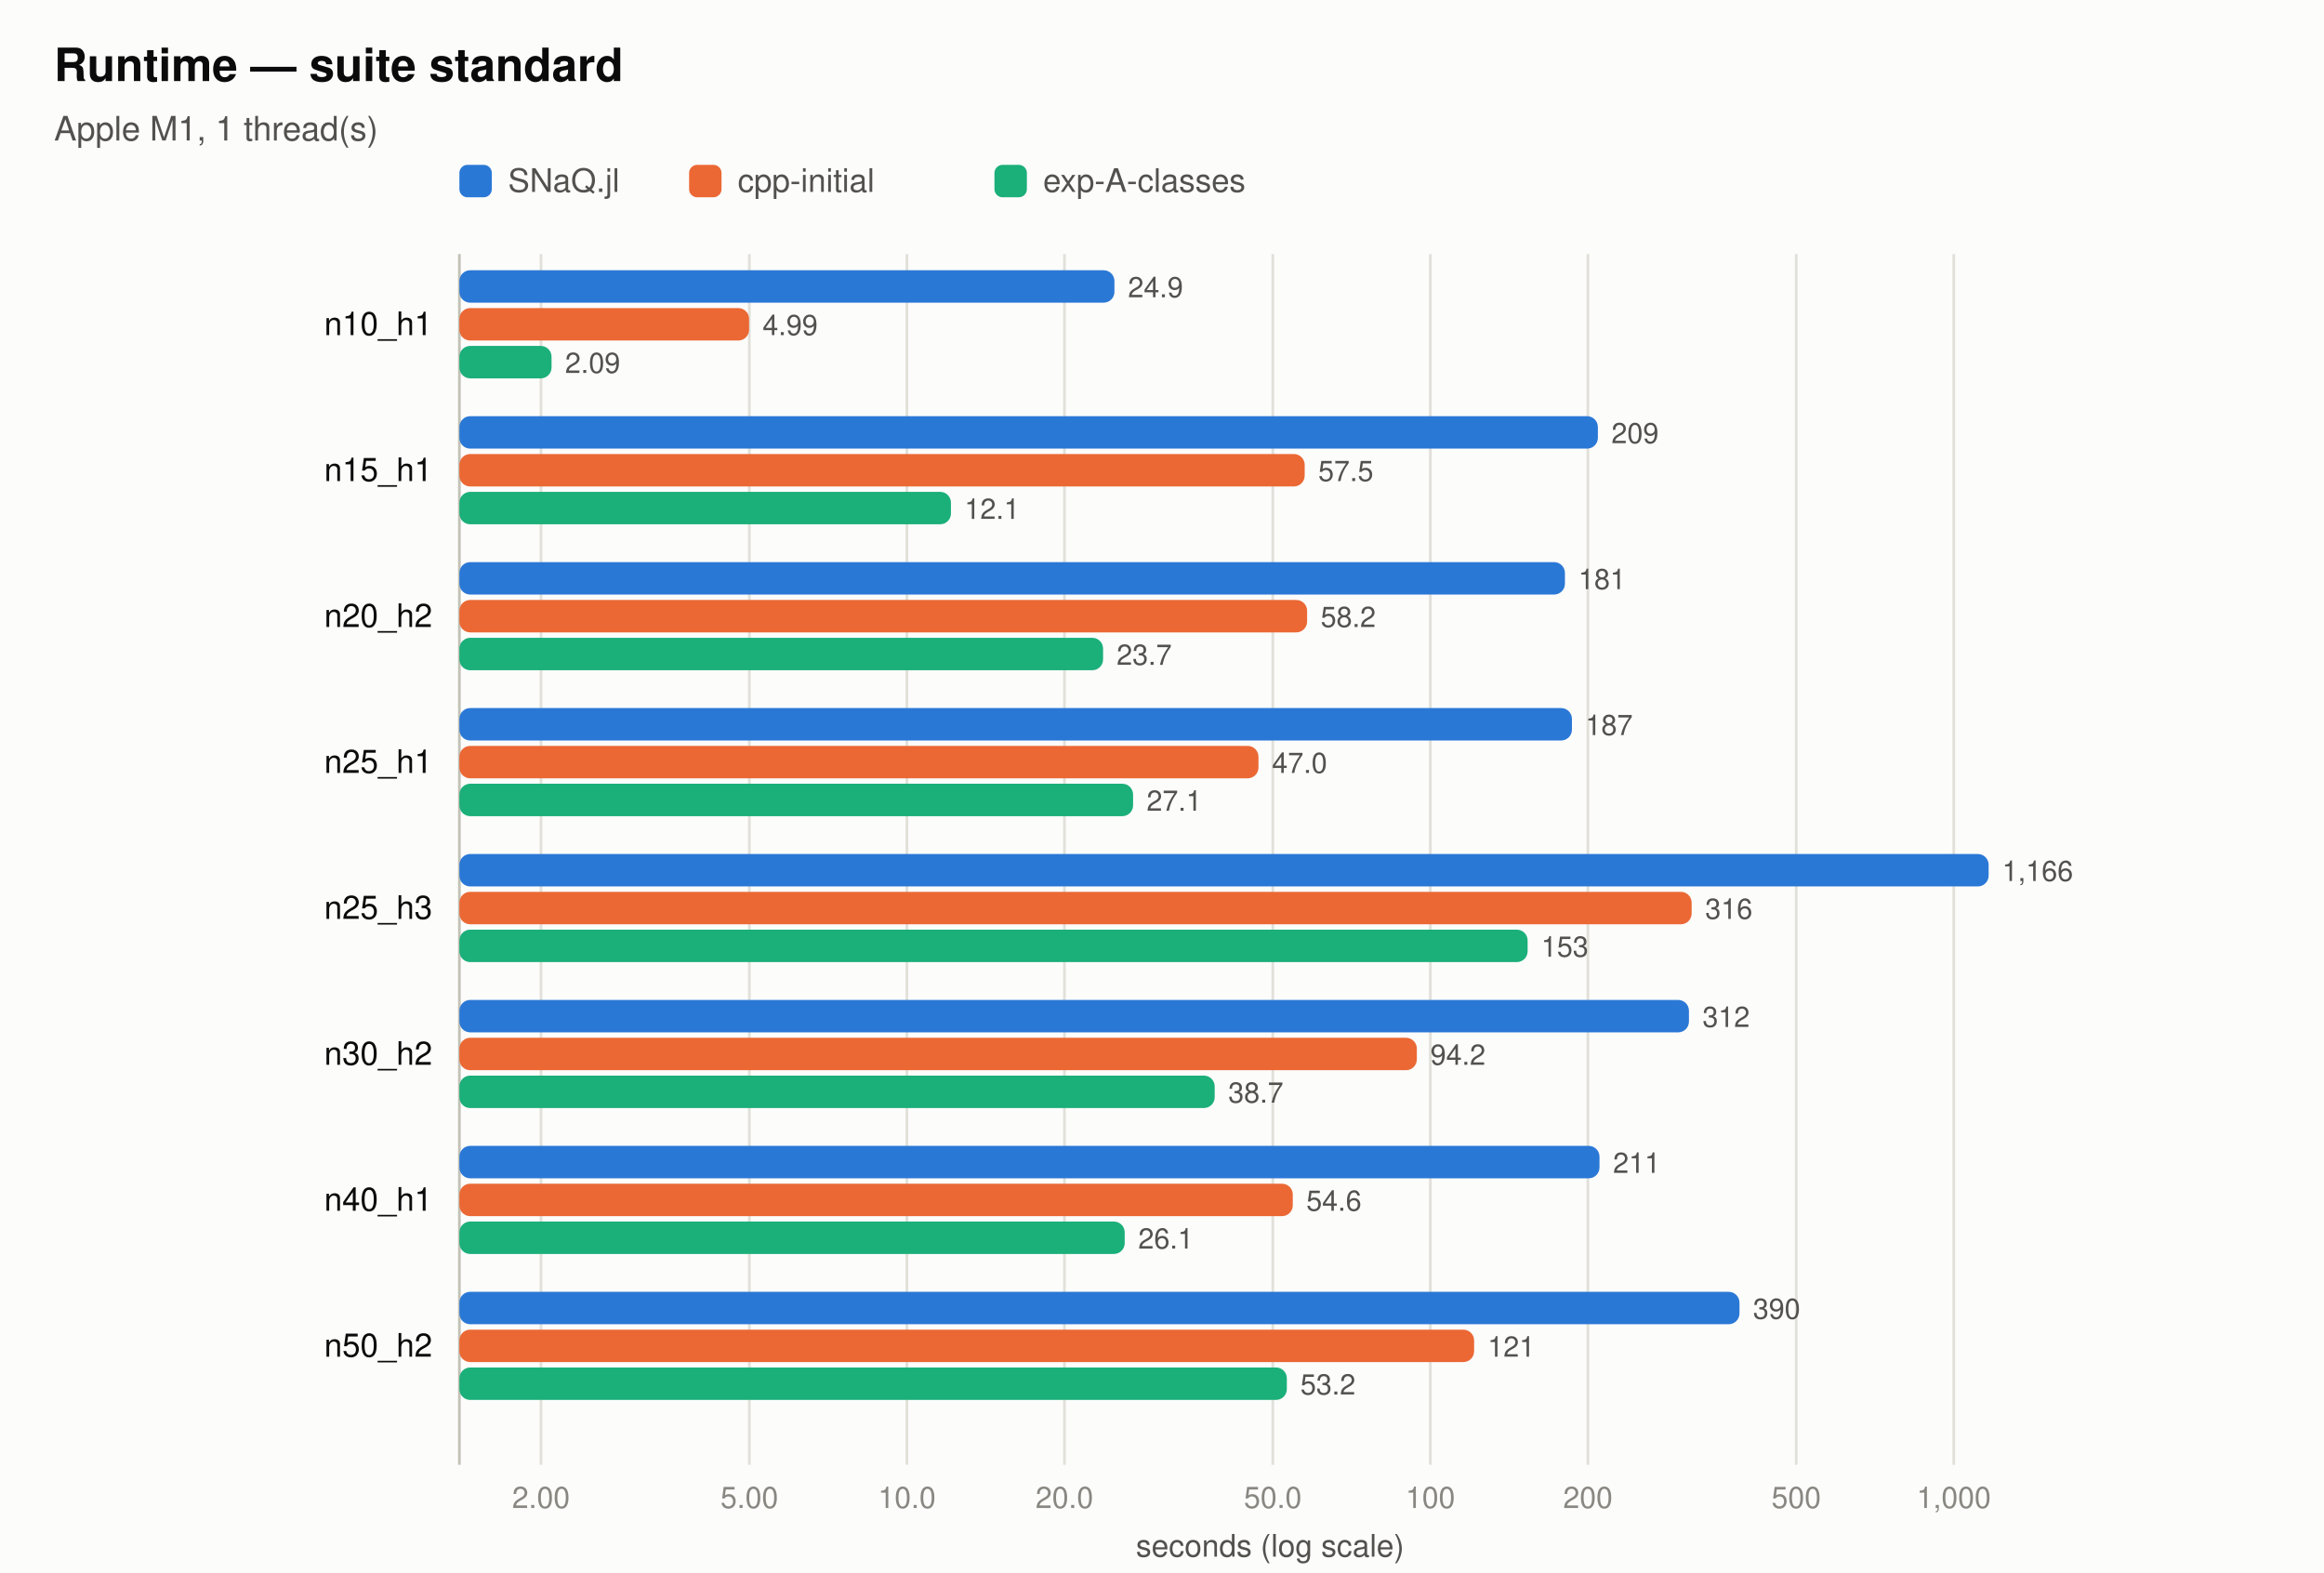
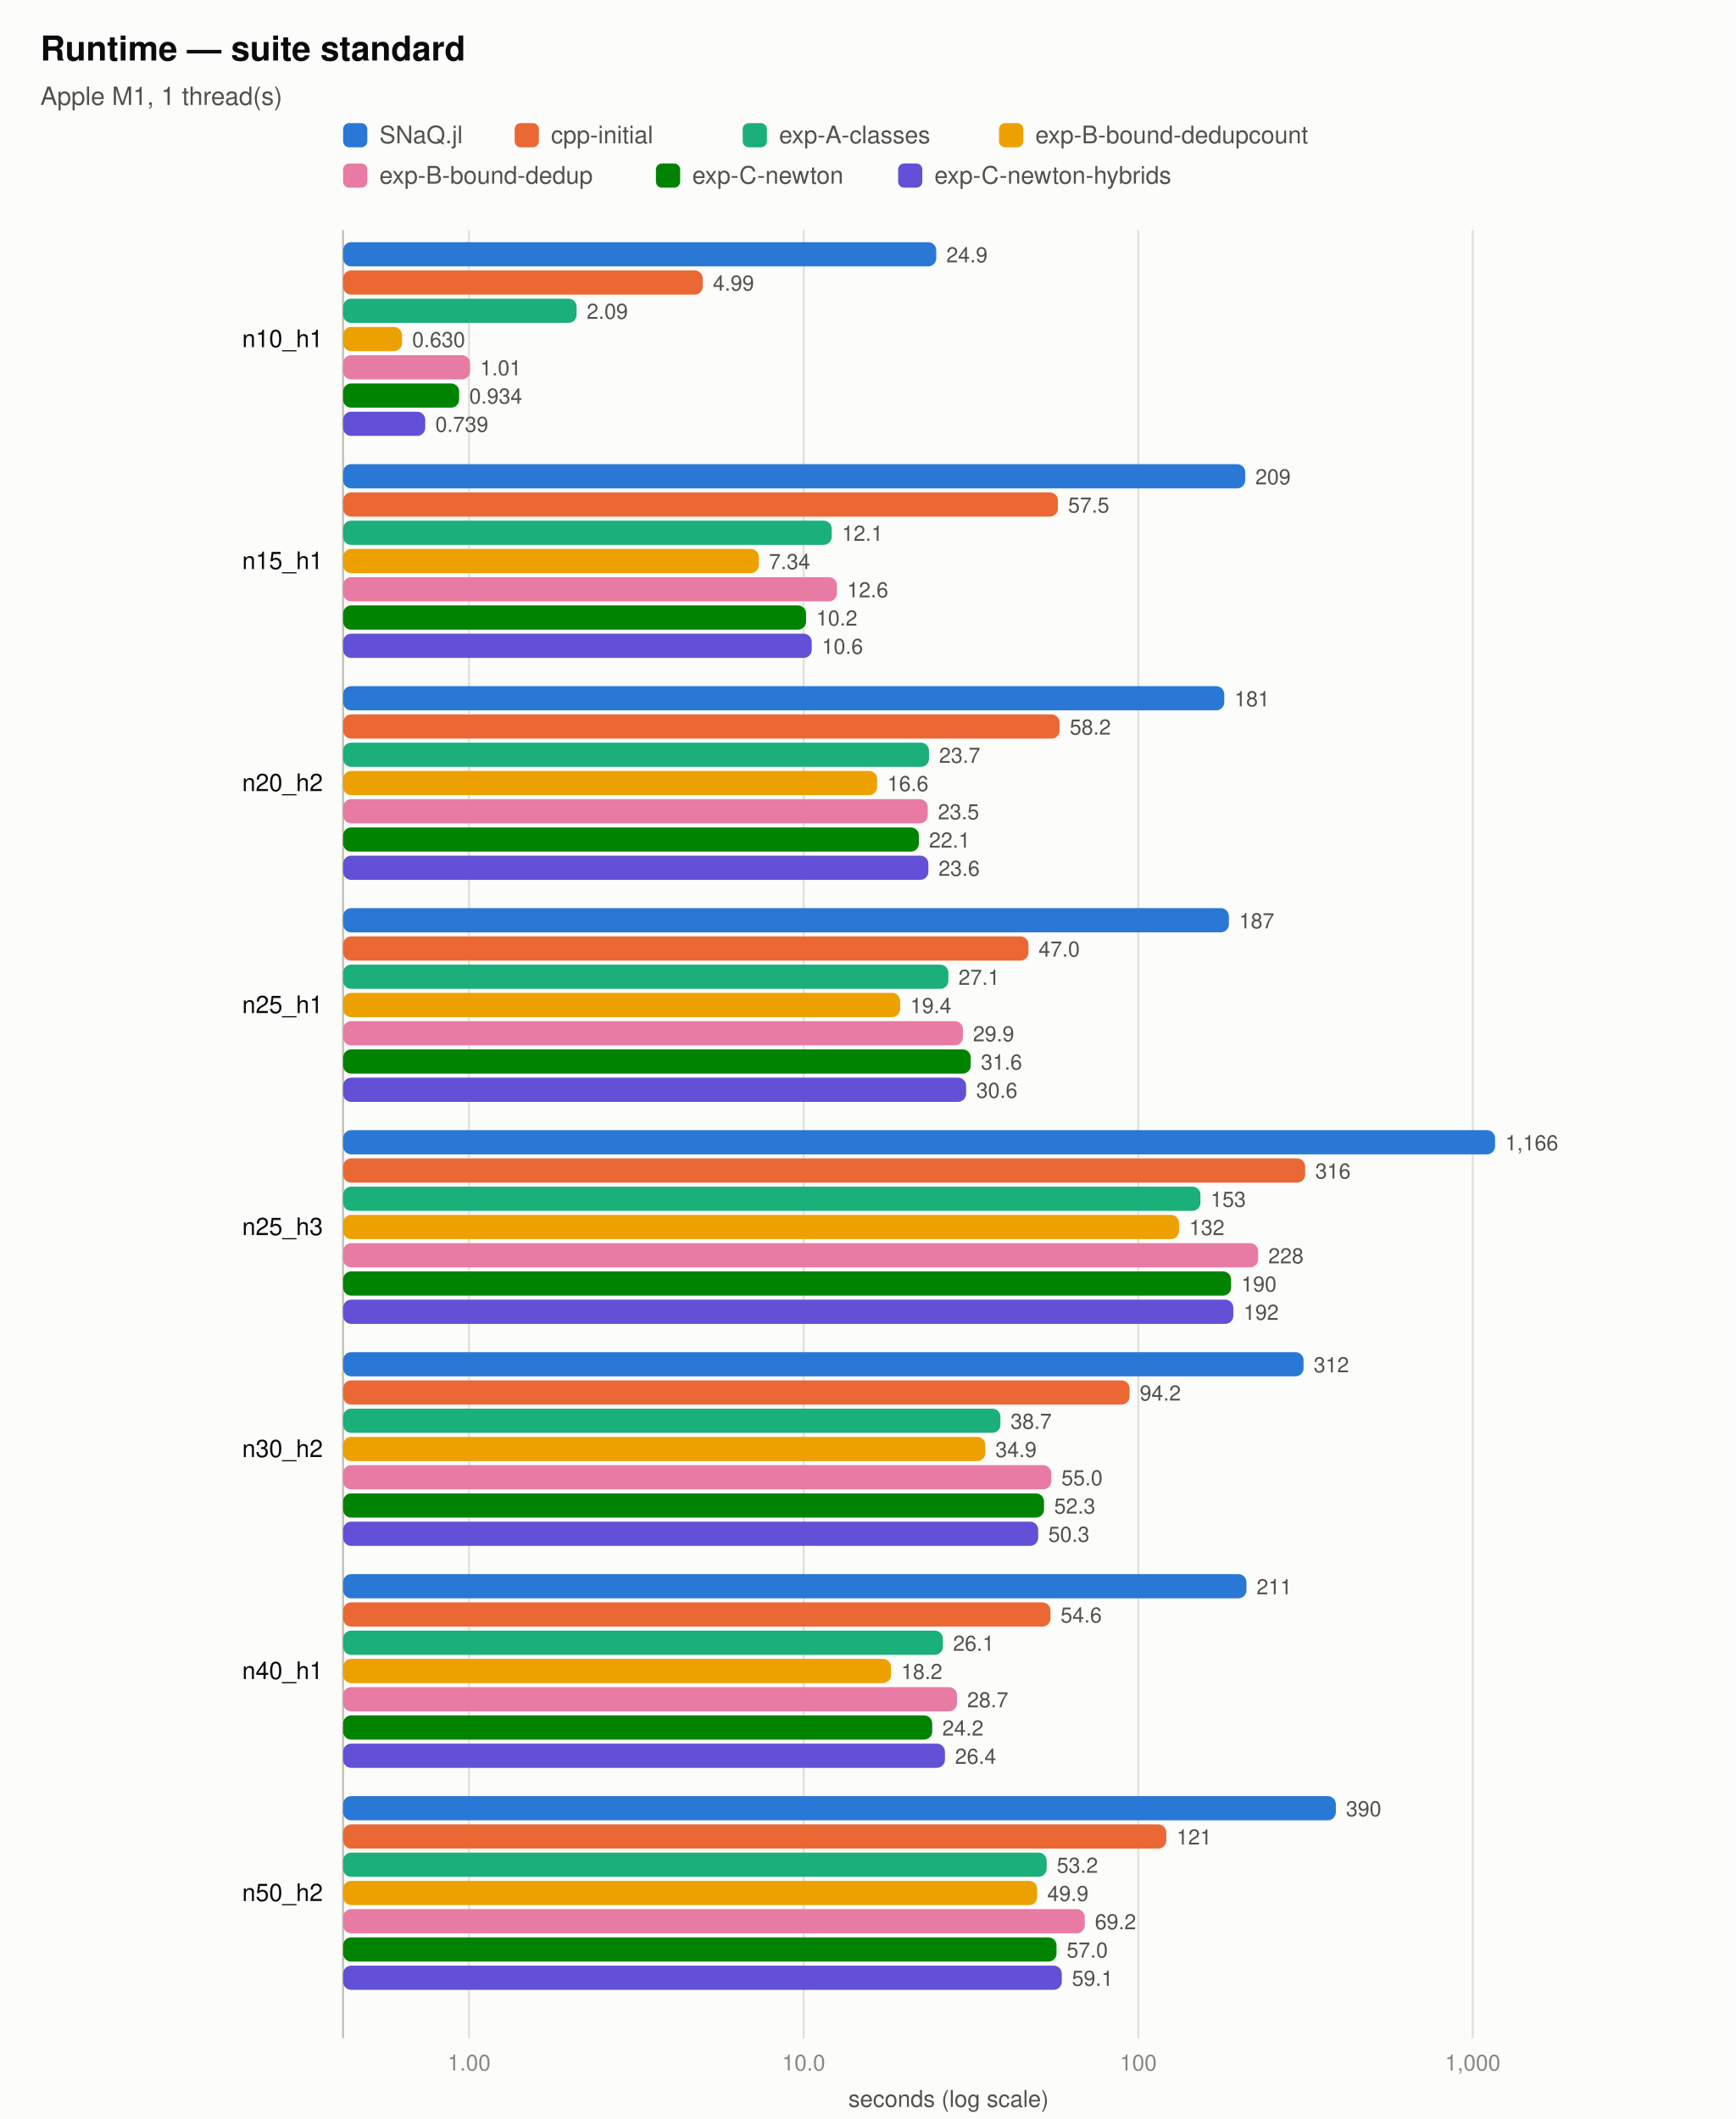
- <svg xmlns="http://www.w3.org/2000/svg" width="860" height="582" viewBox="0 0 860 582" font-family="-apple-system, BlinkMacSystemFont, 'Segoe UI', Helvetica, Arial, sans-serif">
-   <rect width="860" height="582" fill="#fcfcfb" />
+ <svg xmlns="http://www.w3.org/2000/svg" width="860" height="1050" viewBox="0 0 860 1050" font-family="-apple-system, BlinkMacSystemFont, 'Segoe UI', Helvetica, Arial, sans-serif">
+   <rect width="860" height="1050" fill="#fcfcfb" />
  <text x="20" y="30" font-size="17" font-weight="600" fill="#0b0b0b">Runtime — suite standard</text>
  <text x="20" y="52" font-size="12.5" fill="#52514e">Apple M1, 1 thread(s)</text>
  <rect x="170" y="61" width="12" height="12" rx="3" fill="#2a78d6" />
  <text x="188" y="71" font-size="12" fill="#52514e">SNaQ.jl</text>
  <rect x="255" y="61" width="12" height="12" rx="3" fill="#eb6834" />
  <text x="273" y="71" font-size="12" fill="#52514e">cpp-initial</text>
  <rect x="368" y="61" width="12" height="12" rx="3" fill="#1baf7a" />
  <text x="386" y="71" font-size="12" fill="#52514e">exp-A-classes</text>
-   <line x1="200.2" y1="94" x2="200.2" y2="542" stroke="#e1e0d9" stroke-width="1" />
-   <text x="200.2" y="558" font-size="11" fill="#898781" text-anchor="middle">2.00</text>
-   <line x1="277.3" y1="94" x2="277.3" y2="542" stroke="#e1e0d9" stroke-width="1" />
-   <text x="277.3" y="558" font-size="11" fill="#898781" text-anchor="middle">5.00</text>
-   <line x1="335.6" y1="94" x2="335.6" y2="542" stroke="#e1e0d9" stroke-width="1" />
-   <text x="335.6" y="558" font-size="11" fill="#898781" text-anchor="middle">10.0</text>
-   <line x1="393.9" y1="94" x2="393.9" y2="542" stroke="#e1e0d9" stroke-width="1" />
-   <text x="393.9" y="558" font-size="11" fill="#898781" text-anchor="middle">20.0</text>
-   <line x1="471.0" y1="94" x2="471.0" y2="542" stroke="#e1e0d9" stroke-width="1" />
-   <text x="471.0" y="558" font-size="11" fill="#898781" text-anchor="middle">50.0</text>
-   <line x1="529.3" y1="94" x2="529.3" y2="542" stroke="#e1e0d9" stroke-width="1" />
-   <text x="529.3" y="558" font-size="11" fill="#898781" text-anchor="middle">100</text>
-   <line x1="587.6" y1="94" x2="587.6" y2="542" stroke="#e1e0d9" stroke-width="1" />
-   <text x="587.6" y="558" font-size="11" fill="#898781" text-anchor="middle">200</text>
-   <line x1="664.7" y1="94" x2="664.7" y2="542" stroke="#e1e0d9" stroke-width="1" />
-   <text x="664.7" y="558" font-size="11" fill="#898781" text-anchor="middle">500</text>
-   <line x1="723.0" y1="94" x2="723.0" y2="542" stroke="#e1e0d9" stroke-width="1" />
-   <text x="723.0" y="558" font-size="11" fill="#898781" text-anchor="middle">1,000</text>
-   <text x="470.0" y="576" font-size="11.5" fill="#52514e" text-anchor="middle">seconds (log scale)</text>
-   <line x1="170.0" y1="94" x2="170.0" y2="542" stroke="#c3c2b7" stroke-width="1" />
-   <text x="160" y="124.0" font-size="12" fill="#0b0b0b" text-anchor="end">n10_h1</text>
-   <g>
-     <rect x="170.0" y="100" width="242.4" height="12" rx="4.0" fill="#2a78d6" />
-   </g>
-   <text x="417.4" y="110" font-size="10.5" fill="#52514e" text-anchor="start">24.9</text>
-   <g>
-     <rect x="170.0" y="114" width="107.2" height="12" rx="4.0" fill="#eb6834" />
-   </g>
-   <text x="282.2" y="124" font-size="10.5" fill="#52514e" text-anchor="start">4.99</text>
-   <g>
-     <rect x="170.0" y="128" width="34.1" height="12" rx="4.0" fill="#1baf7a" />
-   </g>
-   <text x="209.1" y="138" font-size="10.5" fill="#52514e" text-anchor="start">2.09</text>
-   <text x="160" y="178.0" font-size="12" fill="#0b0b0b" text-anchor="end">n15_h1</text>
-   <g>
-     <rect x="170.0" y="154" width="421.3" height="12" rx="4.0" fill="#2a78d6" />
-   </g>
-   <text x="596.3" y="164" font-size="10.5" fill="#52514e" text-anchor="start">209</text>
-   <g>
-     <rect x="170.0" y="168" width="312.8" height="12" rx="4.0" fill="#eb6834" />
-   </g>
-   <text x="487.8" y="178" font-size="10.5" fill="#52514e" text-anchor="start">57.5</text>
-   <g>
-     <rect x="170.0" y="182" width="181.9" height="12" rx="4.0" fill="#1baf7a" />
-   </g>
-   <text x="356.9" y="192" font-size="10.5" fill="#52514e" text-anchor="start">12.1</text>
-   <text x="160" y="232.0" font-size="12" fill="#0b0b0b" text-anchor="end">n20_h2</text>
-   <g>
-     <rect x="170.0" y="208" width="409.1" height="12" rx="4.0" fill="#2a78d6" />
-   </g>
-   <text x="584.1" y="218" font-size="10.5" fill="#52514e" text-anchor="start">181</text>
-   <g>
-     <rect x="170.0" y="222" width="313.7" height="12" rx="4.0" fill="#eb6834" />
-   </g>
-   <text x="488.7" y="232" font-size="10.5" fill="#52514e" text-anchor="start">58.2</text>
-   <g>
-     <rect x="170.0" y="236" width="238.2" height="12" rx="4.0" fill="#1baf7a" />
-   </g>
-   <text x="413.2" y="246" font-size="10.5" fill="#52514e" text-anchor="start">23.7</text>
-   <text x="160" y="286.0" font-size="12" fill="#0b0b0b" text-anchor="end">n25_h1</text>
-   <g>
-     <rect x="170.0" y="262" width="411.7" height="12" rx="4.0" fill="#2a78d6" />
-   </g>
-   <text x="586.7" y="272" font-size="10.5" fill="#52514e" text-anchor="start">187</text>
-   <g>
-     <rect x="170.0" y="276" width="295.7" height="12" rx="4.0" fill="#eb6834" />
-   </g>
-   <text x="470.7" y="286" font-size="10.5" fill="#52514e" text-anchor="start">47.0</text>
-   <g>
-     <rect x="170.0" y="290" width="249.3" height="12" rx="4.0" fill="#1baf7a" />
-   </g>
-   <text x="424.3" y="300" font-size="10.5" fill="#52514e" text-anchor="start">27.1</text>
-   <text x="160" y="340.0" font-size="12" fill="#0b0b0b" text-anchor="end">n25_h3</text>
-   <g>
-     <rect x="170.0" y="316" width="565.9" height="12" rx="4.0" fill="#2a78d6" />
-   </g>
-   <text x="740.9" y="326" font-size="10.5" fill="#52514e" text-anchor="start">1,166</text>
-   <g>
-     <rect x="170.0" y="330" width="456.0" height="12" rx="4.0" fill="#eb6834" />
-   </g>
-   <text x="631.0" y="340" font-size="10.5" fill="#52514e" text-anchor="start">316</text>
-   <g>
-     <rect x="170.0" y="344" width="395.3" height="12" rx="4.0" fill="#1baf7a" />
-   </g>
-   <text x="570.3" y="354" font-size="10.5" fill="#52514e" text-anchor="start">153</text>
-   <text x="160" y="394.0" font-size="12" fill="#0b0b0b" text-anchor="end">n30_h2</text>
-   <g>
-     <rect x="170.0" y="370" width="455.0" height="12" rx="4.0" fill="#2a78d6" />
-   </g>
-   <text x="630.0" y="380" font-size="10.5" fill="#52514e" text-anchor="start">312</text>
-   <g>
-     <rect x="170.0" y="384" width="354.3" height="12" rx="4.0" fill="#eb6834" />
-   </g>
-   <text x="529.3" y="394" font-size="10.5" fill="#52514e" text-anchor="start">94.2</text>
-   <g>
-     <rect x="170.0" y="398" width="279.5" height="12" rx="4.0" fill="#1baf7a" />
-   </g>
-   <text x="454.5" y="408" font-size="10.5" fill="#52514e" text-anchor="start">38.7</text>
-   <text x="160" y="448.0" font-size="12" fill="#0b0b0b" text-anchor="end">n40_h1</text>
-   <g>
-     <rect x="170.0" y="424" width="421.9" height="12" rx="4.0" fill="#2a78d6" />
-   </g>
-   <text x="596.9" y="434" font-size="10.5" fill="#52514e" text-anchor="start">211</text>
-   <g>
-     <rect x="170.0" y="438" width="308.4" height="12" rx="4.0" fill="#eb6834" />
-   </g>
-   <text x="483.4" y="448" font-size="10.5" fill="#52514e" text-anchor="start">54.6</text>
-   <g>
-     <rect x="170.0" y="452" width="246.2" height="12" rx="4.0" fill="#1baf7a" />
-   </g>
-   <text x="421.2" y="462" font-size="10.5" fill="#52514e" text-anchor="start">26.1</text>
-   <text x="160" y="502.0" font-size="12" fill="#0b0b0b" text-anchor="end">n50_h2</text>
-   <g>
-     <rect x="170.0" y="478" width="473.7" height="12" rx="4.0" fill="#2a78d6" />
-   </g>
-   <text x="648.7" y="488" font-size="10.5" fill="#52514e" text-anchor="start">390</text>
-   <g>
-     <rect x="170.0" y="492" width="375.5" height="12" rx="4.0" fill="#eb6834" />
-   </g>
-   <text x="550.5" y="502" font-size="10.5" fill="#52514e" text-anchor="start">121</text>
-   <g>
-     <rect x="170.0" y="506" width="306.2" height="12" rx="4.0" fill="#1baf7a" />
-   </g>
-   <text x="481.2" y="516" font-size="10.5" fill="#52514e" text-anchor="start">53.2</text>
+   <rect x="495" y="61" width="12" height="12" rx="3" fill="#eda100" />
+   <text x="513" y="71" font-size="12" fill="#52514e">exp-B-bound-dedupcount</text>
+   <rect x="170" y="81" width="12" height="12" rx="3" fill="#e87ba4" />
+   <text x="188" y="91" font-size="12" fill="#52514e">exp-B-bound-dedup</text>
+   <rect x="325" y="81" width="12" height="12" rx="3" fill="#008300" />
+   <text x="343" y="91" font-size="12" fill="#52514e">exp-C-newton</text>
+   <rect x="445" y="81" width="12" height="12" rx="3" fill="#6250d6" />
+   <text x="463" y="91" font-size="12" fill="#52514e">exp-C-newton-hybrids</text>
+   <line x1="232.4" y1="114" x2="232.4" y2="1010" stroke="#e1e0d9" stroke-width="1" />
+   <text x="232.4" y="1026" font-size="11" fill="#898781" text-anchor="middle">1.00</text>
+   <line x1="398.2" y1="114" x2="398.2" y2="1010" stroke="#e1e0d9" stroke-width="1" />
+   <text x="398.2" y="1026" font-size="11" fill="#898781" text-anchor="middle">10.0</text>
+   <line x1="564.0" y1="114" x2="564.0" y2="1010" stroke="#e1e0d9" stroke-width="1" />
+   <text x="564.0" y="1026" font-size="11" fill="#898781" text-anchor="middle">100</text>
+   <line x1="729.7" y1="114" x2="729.7" y2="1010" stroke="#e1e0d9" stroke-width="1" />
+   <text x="729.7" y="1026" font-size="11" fill="#898781" text-anchor="middle">1,000</text>
+   <text x="470.0" y="1044" font-size="11.5" fill="#52514e" text-anchor="middle">seconds (log scale)</text>
+   <line x1="170.0" y1="114" x2="170.0" y2="1010" stroke="#c3c2b7" stroke-width="1" />
+   <text x="160" y="172.0" font-size="12" fill="#0b0b0b" text-anchor="end">n10_h1</text>
+   <g>
+     <rect x="170.0" y="120" width="293.9" height="12" rx="4.0" fill="#2a78d6" />
+   </g>
+   <text x="468.9" y="130" font-size="10.5" fill="#52514e" text-anchor="start">24.9</text>
+   <g>
+     <rect x="170.0" y="134" width="178.2" height="12" rx="4.0" fill="#eb6834" />
+   </g>
+   <text x="353.2" y="144" font-size="10.5" fill="#52514e" text-anchor="start">4.99</text>
+   <g>
+     <rect x="170.0" y="148" width="115.7" height="12" rx="4.0" fill="#1baf7a" />
+   </g>
+   <text x="290.7" y="158" font-size="10.5" fill="#52514e" text-anchor="start">2.09</text>
+   <g>
+     <rect x="170.0" y="162" width="29.2" height="12" rx="4.0" fill="#eda100" />
+   </g>
+   <text x="204.2" y="172" font-size="10.5" fill="#52514e" text-anchor="start">0.630</text>
+   <g>
+     <rect x="170.0" y="176" width="62.9" height="12" rx="4.0" fill="#e87ba4" />
+   </g>
+   <text x="237.9" y="186" font-size="10.5" fill="#52514e" text-anchor="start">1.01</text>
+   <g>
+     <rect x="170.0" y="190" width="57.5" height="12" rx="4.0" fill="#008300" />
+   </g>
+   <text x="232.5" y="200" font-size="10.5" fill="#52514e" text-anchor="start">0.934</text>
+   <g>
+     <rect x="170.0" y="204" width="40.7" height="12" rx="4.0" fill="#6250d6" />
+   </g>
+   <text x="215.7" y="214" font-size="10.5" fill="#52514e" text-anchor="start">0.739</text>
+   <text x="160" y="282.0" font-size="12" fill="#0b0b0b" text-anchor="end">n15_h1</text>
+   <g>
+     <rect x="170.0" y="230" width="447.0" height="12" rx="4.0" fill="#2a78d6" />
+   </g>
+   <text x="622.0" y="240" font-size="10.5" fill="#52514e" text-anchor="start">209</text>
+   <g>
+     <rect x="170.0" y="244" width="354.2" height="12" rx="4.0" fill="#eb6834" />
+   </g>
+   <text x="529.2" y="254" font-size="10.5" fill="#52514e" text-anchor="start">57.5</text>
+   <g>
+     <rect x="170.0" y="258" width="242.1" height="12" rx="4.0" fill="#1baf7a" />
+   </g>
+   <text x="417.1" y="268" font-size="10.5" fill="#52514e" text-anchor="start">12.1</text>
+   <g>
+     <rect x="170.0" y="272" width="206.0" height="12" rx="4.0" fill="#eda100" />
+   </g>
+   <text x="381.0" y="282" font-size="10.5" fill="#52514e" text-anchor="start">7.34</text>
+   <g>
+     <rect x="170.0" y="286" width="244.7" height="12" rx="4.0" fill="#e87ba4" />
+   </g>
+   <text x="419.7" y="296" font-size="10.5" fill="#52514e" text-anchor="start">12.6</text>
+   <g>
+     <rect x="170.0" y="300" width="229.4" height="12" rx="4.0" fill="#008300" />
+   </g>
+   <text x="404.4" y="310" font-size="10.5" fill="#52514e" text-anchor="start">10.2</text>
+   <g>
+     <rect x="170.0" y="314" width="232.2" height="12" rx="4.0" fill="#6250d6" />
+   </g>
+   <text x="407.2" y="324" font-size="10.5" fill="#52514e" text-anchor="start">10.6</text>
+   <text x="160" y="392.0" font-size="12" fill="#0b0b0b" text-anchor="end">n20_h2</text>
+   <g>
+     <rect x="170.0" y="340" width="436.6" height="12" rx="4.0" fill="#2a78d6" />
+   </g>
+   <text x="611.6" y="350" font-size="10.5" fill="#52514e" text-anchor="start">181</text>
+   <g>
+     <rect x="170.0" y="354" width="355.0" height="12" rx="4.0" fill="#eb6834" />
+   </g>
+   <text x="530.0" y="364" font-size="10.5" fill="#52514e" text-anchor="start">58.2</text>
+   <g>
+     <rect x="170.0" y="368" width="290.3" height="12" rx="4.0" fill="#1baf7a" />
+   </g>
+   <text x="465.3" y="378" font-size="10.5" fill="#52514e" text-anchor="start">23.7</text>
+   <g>
+     <rect x="170.0" y="382" width="264.6" height="12" rx="4.0" fill="#eda100" />
+   </g>
+   <text x="439.6" y="392" font-size="10.5" fill="#52514e" text-anchor="start">16.6</text>
+   <g>
+     <rect x="170.0" y="396" width="289.7" height="12" rx="4.0" fill="#e87ba4" />
+   </g>
+   <text x="464.7" y="406" font-size="10.5" fill="#52514e" text-anchor="start">23.5</text>
+   <g>
+     <rect x="170.0" y="410" width="285.3" height="12" rx="4.0" fill="#008300" />
+   </g>
+   <text x="460.3" y="420" font-size="10.5" fill="#52514e" text-anchor="start">22.1</text>
+   <g>
+     <rect x="170.0" y="424" width="290.0" height="12" rx="4.0" fill="#6250d6" />
+   </g>
+   <text x="465.0" y="434" font-size="10.5" fill="#52514e" text-anchor="start">23.6</text>
+   <text x="160" y="502.0" font-size="12" fill="#0b0b0b" text-anchor="end">n25_h1</text>
+   <g>
+     <rect x="170.0" y="450" width="438.9" height="12" rx="4.0" fill="#2a78d6" />
+   </g>
+   <text x="613.9" y="460" font-size="10.5" fill="#52514e" text-anchor="start">187</text>
+   <g>
+     <rect x="170.0" y="464" width="339.6" height="12" rx="4.0" fill="#eb6834" />
+   </g>
+   <text x="514.6" y="474" font-size="10.5" fill="#52514e" text-anchor="start">47.0</text>
+   <g>
+     <rect x="170.0" y="478" width="299.9" height="12" rx="4.0" fill="#1baf7a" />
+   </g>
+   <text x="474.9" y="488" font-size="10.5" fill="#52514e" text-anchor="start">27.1</text>
+   <g>
+     <rect x="170.0" y="492" width="276.0" height="12" rx="4.0" fill="#eda100" />
+   </g>
+   <text x="451.0" y="502" font-size="10.5" fill="#52514e" text-anchor="start">19.4</text>
+   <g>
+     <rect x="170.0" y="506" width="307.1" height="12" rx="4.0" fill="#e87ba4" />
+   </g>
+   <text x="482.1" y="516" font-size="10.5" fill="#52514e" text-anchor="start">29.9</text>
+   <g>
+     <rect x="170.0" y="520" width="311.0" height="12" rx="4.0" fill="#008300" />
+   </g>
+   <text x="486.0" y="530" font-size="10.5" fill="#52514e" text-anchor="start">31.6</text>
+   <g>
+     <rect x="170.0" y="534" width="308.7" height="12" rx="4.0" fill="#6250d6" />
+   </g>
+   <text x="483.7" y="544" font-size="10.5" fill="#52514e" text-anchor="start">30.6</text>
+   <text x="160" y="612.0" font-size="12" fill="#0b0b0b" text-anchor="end">n25_h3</text>
+   <g>
+     <rect x="170.0" y="560" width="570.8" height="12" rx="4.0" fill="#2a78d6" />
+   </g>
+   <text x="745.8" y="570" font-size="10.5" fill="#52514e" text-anchor="start">1,166</text>
+   <g>
+     <rect x="170.0" y="574" width="476.7" height="12" rx="4.0" fill="#eb6834" />
+   </g>
+   <text x="651.7" y="584" font-size="10.5" fill="#52514e" text-anchor="start">316</text>
+   <g>
+     <rect x="170.0" y="588" width="424.8" height="12" rx="4.0" fill="#1baf7a" />
+   </g>
+   <text x="599.8" y="598" font-size="10.5" fill="#52514e" text-anchor="start">153</text>
+   <g>
+     <rect x="170.0" y="602" width="414.2" height="12" rx="4.0" fill="#eda100" />
+   </g>
+   <text x="589.2" y="612" font-size="10.5" fill="#52514e" text-anchor="start">132</text>
+   <g>
+     <rect x="170.0" y="616" width="453.4" height="12" rx="4.0" fill="#e87ba4" />
+   </g>
+   <text x="628.4" y="626" font-size="10.5" fill="#52514e" text-anchor="start">228</text>
+   <g>
+     <rect x="170.0" y="630" width="440.0" height="12" rx="4.0" fill="#008300" />
+   </g>
+   <text x="615.0" y="640" font-size="10.5" fill="#52514e" text-anchor="start">190</text>
+   <g>
+     <rect x="170.0" y="644" width="441.1" height="12" rx="4.0" fill="#6250d6" />
+   </g>
+   <text x="616.1" y="654" font-size="10.5" fill="#52514e" text-anchor="start">192</text>
+   <text x="160" y="722.0" font-size="12" fill="#0b0b0b" text-anchor="end">n30_h2</text>
+   <g>
+     <rect x="170.0" y="670" width="475.9" height="12" rx="4.0" fill="#2a78d6" />
+   </g>
+   <text x="650.9" y="680" font-size="10.5" fill="#52514e" text-anchor="start">312</text>
+   <g>
+     <rect x="170.0" y="684" width="389.7" height="12" rx="4.0" fill="#eb6834" />
+   </g>
+   <text x="564.7" y="694" font-size="10.5" fill="#52514e" text-anchor="start">94.2</text>
+   <g>
+     <rect x="170.0" y="698" width="325.7" height="12" rx="4.0" fill="#1baf7a" />
+   </g>
+   <text x="500.7" y="708" font-size="10.5" fill="#52514e" text-anchor="start">38.7</text>
+   <g>
+     <rect x="170.0" y="712" width="318.2" height="12" rx="4.0" fill="#eda100" />
+   </g>
+   <text x="493.2" y="722" font-size="10.5" fill="#52514e" text-anchor="start">34.9</text>
+   <g>
+     <rect x="170.0" y="726" width="350.9" height="12" rx="4.0" fill="#e87ba4" />
+   </g>
+   <text x="525.9" y="736" font-size="10.5" fill="#52514e" text-anchor="start">55.0</text>
+   <g>
+     <rect x="170.0" y="740" width="347.3" height="12" rx="4.0" fill="#008300" />
+   </g>
+   <text x="522.3" y="750" font-size="10.5" fill="#52514e" text-anchor="start">52.3</text>
+   <g>
+     <rect x="170.0" y="754" width="344.4" height="12" rx="4.0" fill="#6250d6" />
+   </g>
+   <text x="519.4" y="764" font-size="10.5" fill="#52514e" text-anchor="start">50.3</text>
+   <text x="160" y="832.0" font-size="12" fill="#0b0b0b" text-anchor="end">n40_h1</text>
+   <g>
+     <rect x="170.0" y="780" width="447.6" height="12" rx="4.0" fill="#2a78d6" />
+   </g>
+   <text x="622.6" y="790" font-size="10.5" fill="#52514e" text-anchor="start">211</text>
+   <g>
+     <rect x="170.0" y="794" width="350.5" height="12" rx="4.0" fill="#eb6834" />
+   </g>
+   <text x="525.5" y="804" font-size="10.5" fill="#52514e" text-anchor="start">54.6</text>
+   <g>
+     <rect x="170.0" y="808" width="297.2" height="12" rx="4.0" fill="#1baf7a" />
+   </g>
+   <text x="472.2" y="818" font-size="10.5" fill="#52514e" text-anchor="start">26.1</text>
+   <g>
+     <rect x="170.0" y="822" width="271.5" height="12" rx="4.0" fill="#eda100" />
+   </g>
+   <text x="446.5" y="832" font-size="10.5" fill="#52514e" text-anchor="start">18.2</text>
+   <g>
+     <rect x="170.0" y="836" width="304.2" height="12" rx="4.0" fill="#e87ba4" />
+   </g>
+   <text x="479.2" y="846" font-size="10.5" fill="#52514e" text-anchor="start">28.7</text>
+   <g>
+     <rect x="170.0" y="850" width="291.9" height="12" rx="4.0" fill="#008300" />
+   </g>
+   <text x="466.9" y="860" font-size="10.5" fill="#52514e" text-anchor="start">24.2</text>
+   <g>
+     <rect x="170.0" y="864" width="298.2" height="12" rx="4.0" fill="#6250d6" />
+   </g>
+   <text x="473.2" y="874" font-size="10.5" fill="#52514e" text-anchor="start">26.4</text>
+   <text x="160" y="942.0" font-size="12" fill="#0b0b0b" text-anchor="end">n50_h2</text>
+   <g>
+     <rect x="170.0" y="890" width="491.9" height="12" rx="4.0" fill="#2a78d6" />
+   </g>
+   <text x="666.9" y="900" font-size="10.5" fill="#52514e" text-anchor="start">390</text>
+   <g>
+     <rect x="170.0" y="904" width="407.9" height="12" rx="4.0" fill="#eb6834" />
+   </g>
+   <text x="582.9" y="914" font-size="10.5" fill="#52514e" text-anchor="start">121</text>
+   <g>
+     <rect x="170.0" y="918" width="348.6" height="12" rx="4.0" fill="#1baf7a" />
+   </g>
+   <text x="523.6" y="928" font-size="10.5" fill="#52514e" text-anchor="start">53.2</text>
+   <g>
+     <rect x="170.0" y="932" width="343.9" height="12" rx="4.0" fill="#eda100" />
+   </g>
+   <text x="518.9" y="942" font-size="10.5" fill="#52514e" text-anchor="start">49.9</text>
+   <g>
+     <rect x="170.0" y="946" width="367.5" height="12" rx="4.0" fill="#e87ba4" />
+   </g>
+   <text x="542.5" y="956" font-size="10.5" fill="#52514e" text-anchor="start">69.2</text>
+   <g>
+     <rect x="170.0" y="960" width="353.5" height="12" rx="4.0" fill="#008300" />
+   </g>
+   <text x="528.5" y="970" font-size="10.5" fill="#52514e" text-anchor="start">57.0</text>
+   <g>
+     <rect x="170.0" y="974" width="356.1" height="12" rx="4.0" fill="#6250d6" />
+   </g>
+   <text x="531.1" y="984" font-size="10.5" fill="#52514e" text-anchor="start">59.1</text>
</svg>
